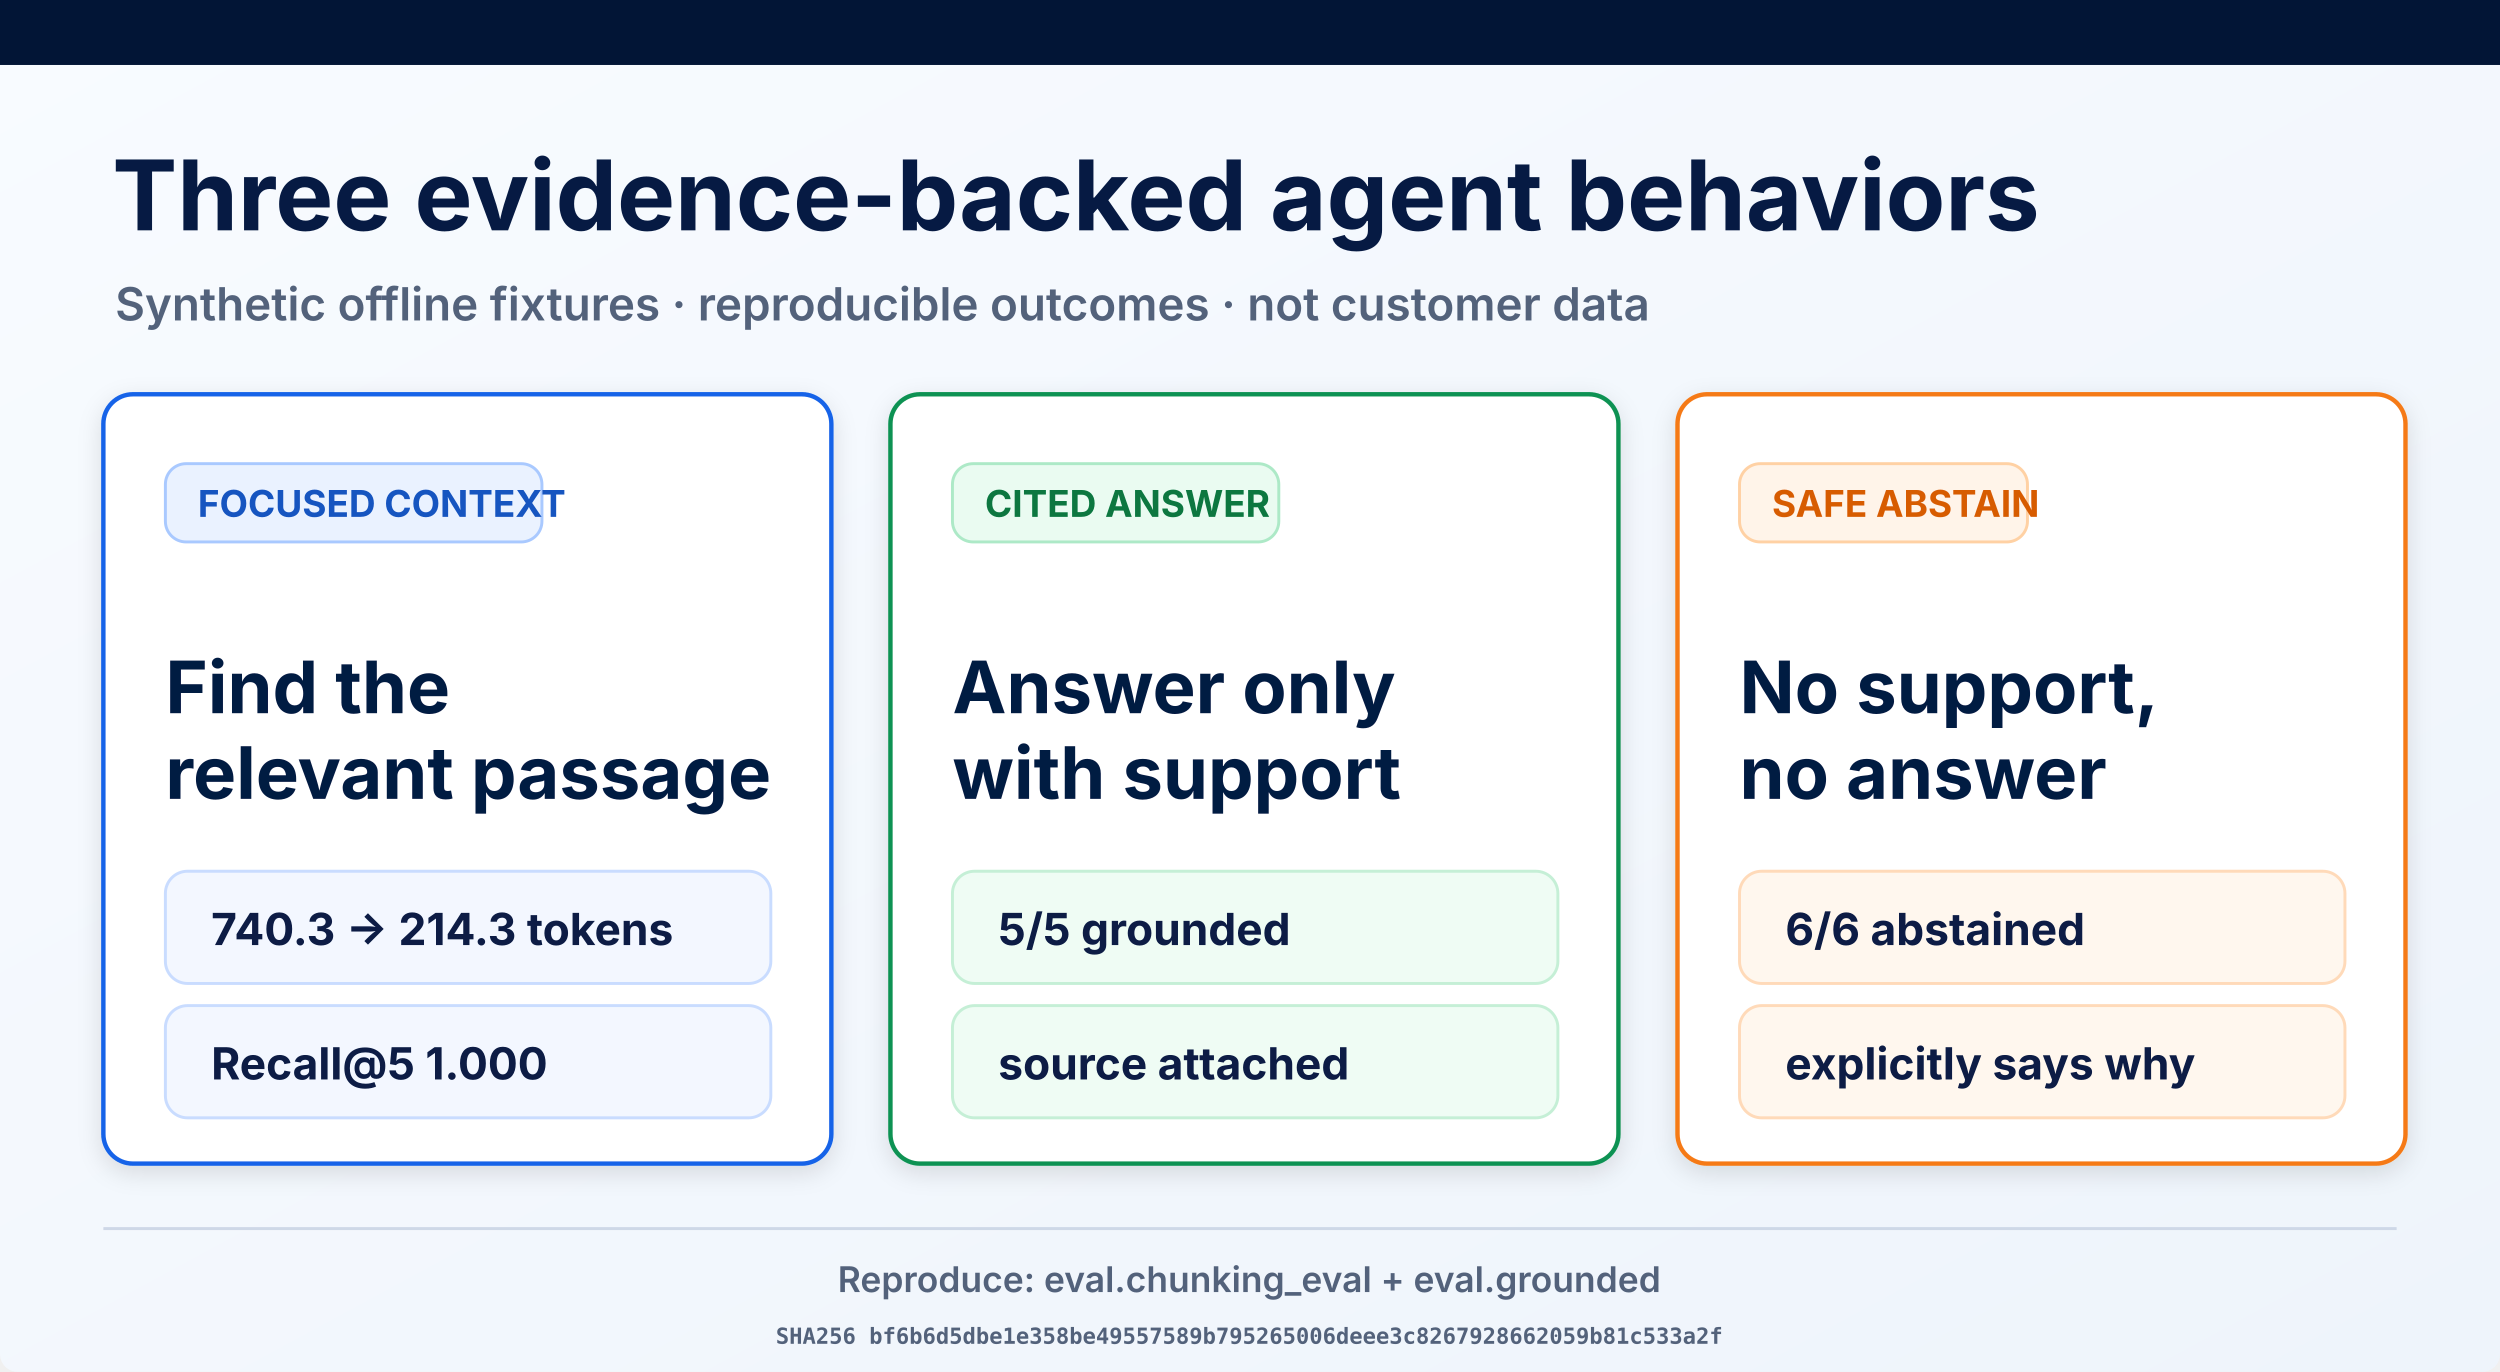
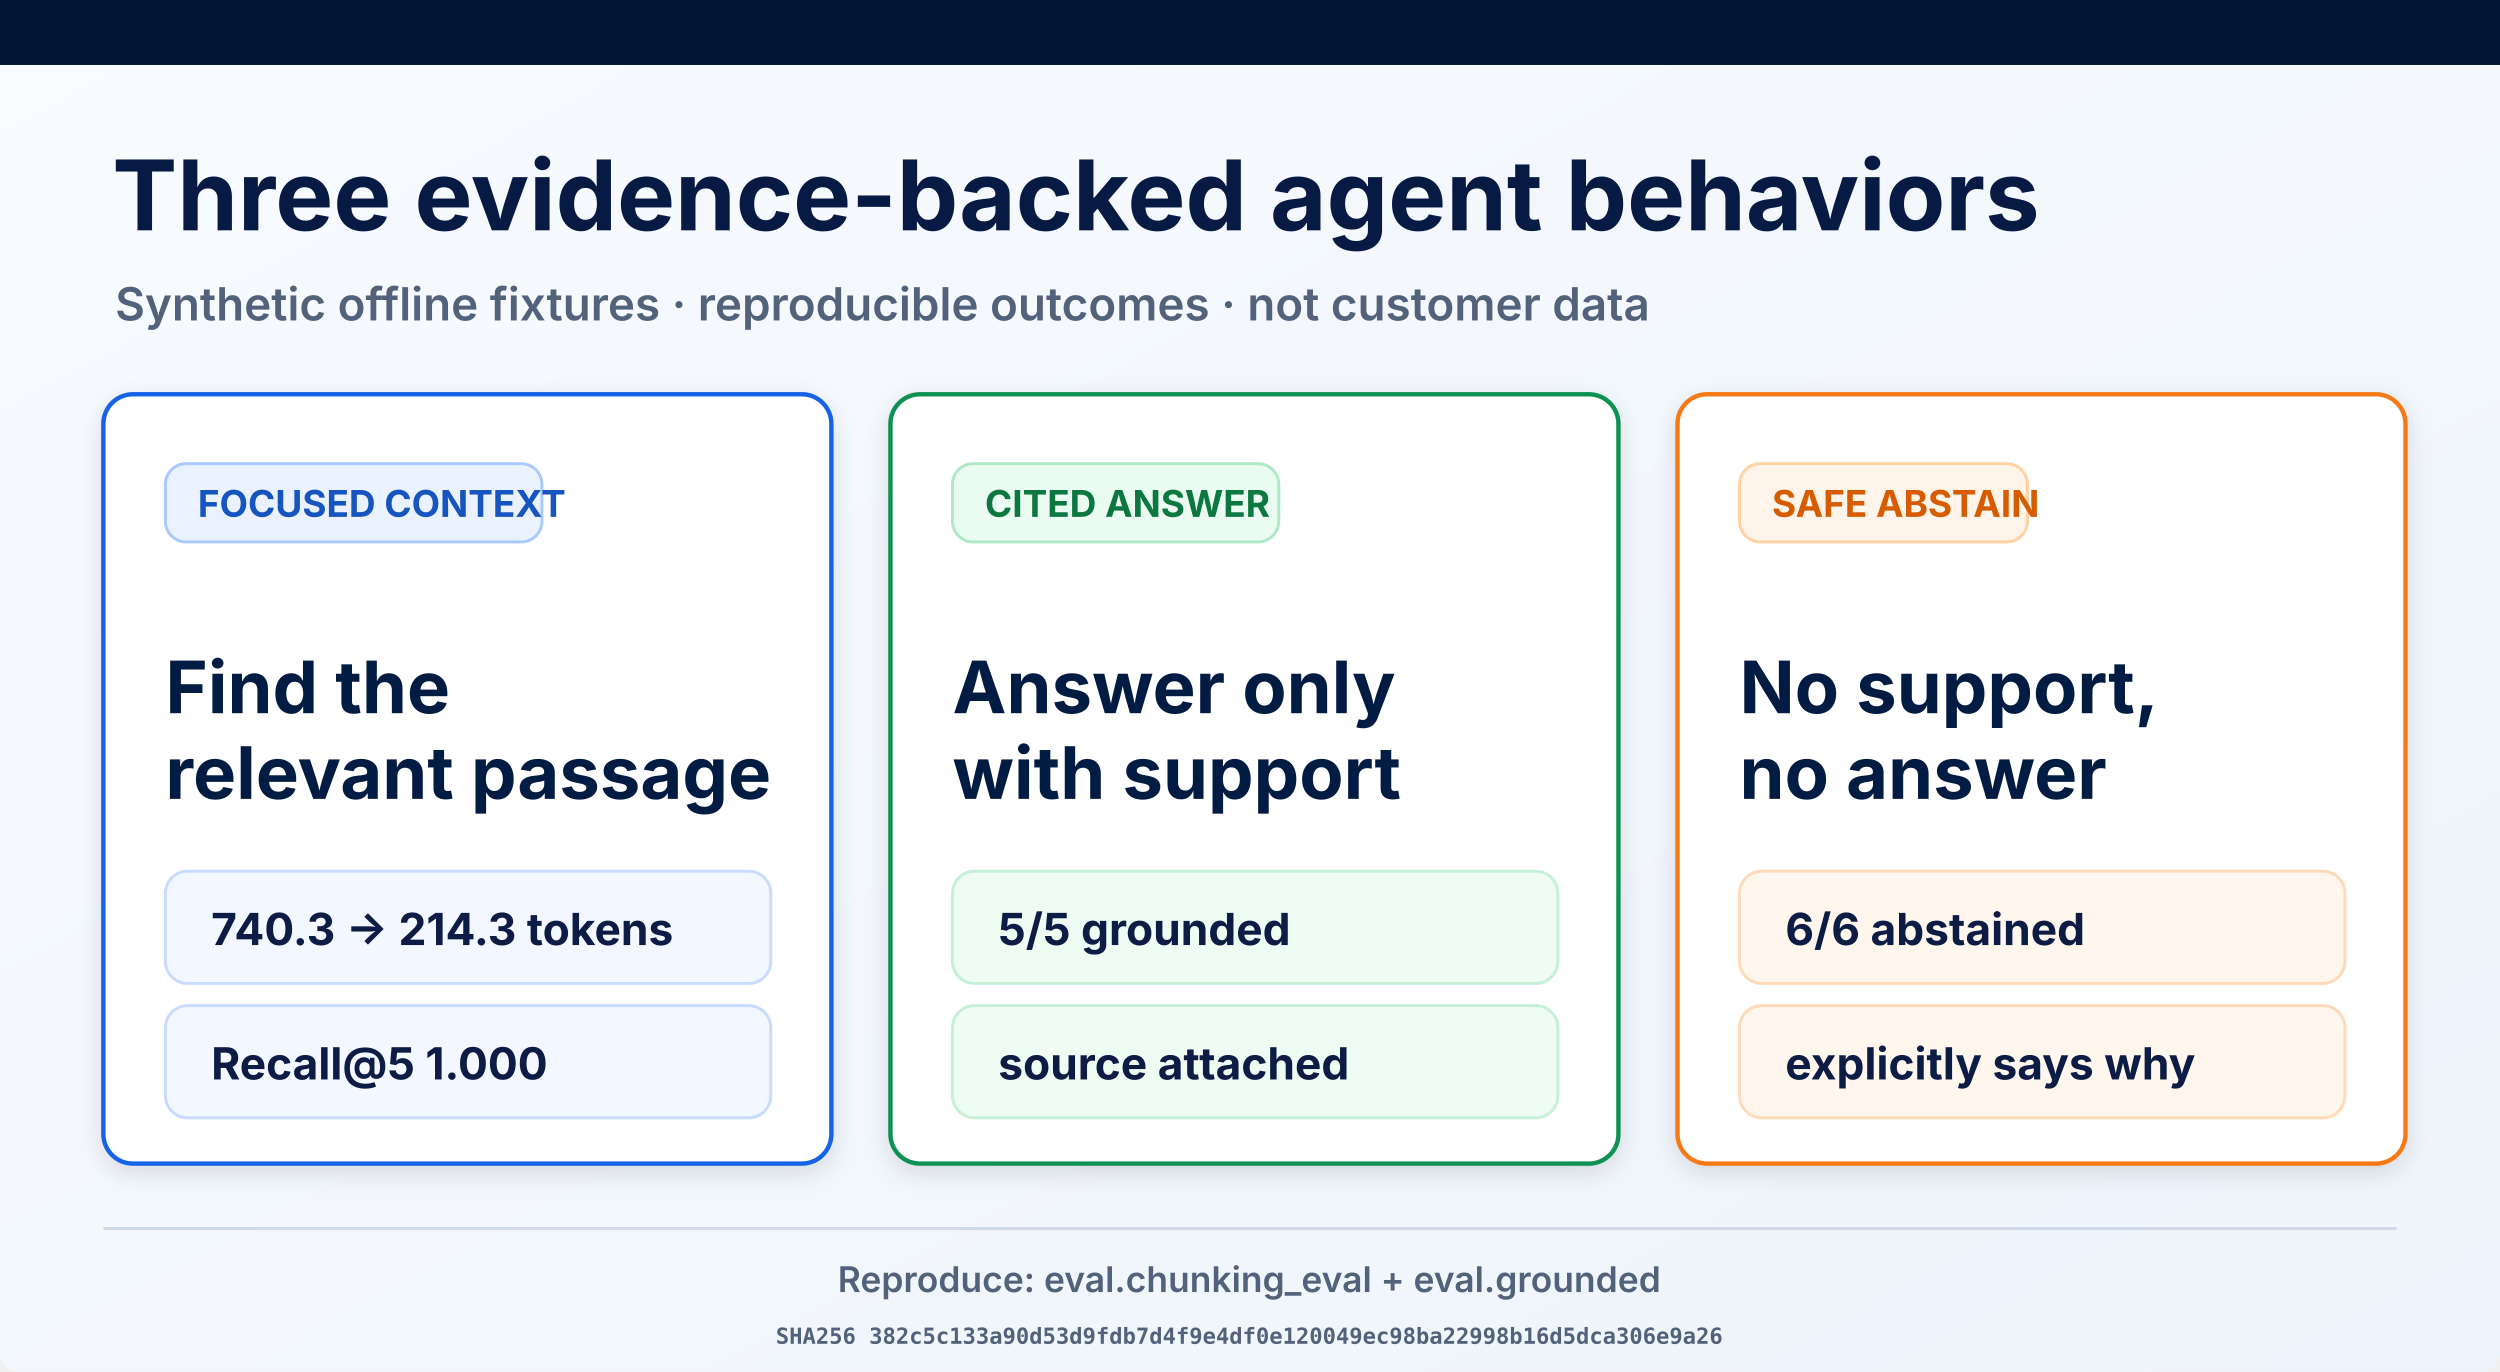
<svg xmlns="http://www.w3.org/2000/svg" width="1693" height="929" viewBox="0 0 1693 929" role="img" aria-labelledby="title desc">
  <defs>
    <linearGradient id="page" x1="0" y1="0" x2="1" y2="1">
      <stop offset="0" stop-color="#f8fbff" />
      <stop offset="1" stop-color="#eef4fb" />
    </linearGradient>
    <filter id="shadow" x="-10%" y="-10%" width="120%" height="130%">
      <feDropShadow dx="0" dy="5" stdDeviation="8" flood-opacity=".12" />
    </filter>
  </defs>
  <rect width="1693" height="929" rx="12" fill="url(#page)" />
  <rect width="1693" height="44" fill="#021536" />
  <text x="76" y="156" font-family="Inter, Arial, sans-serif" font-size="66" font-weight="700" fill="#061a43">Three evidence-backed agent behaviors</text>
  <text x="78" y="217" font-family="Inter, Arial, sans-serif" font-size="31" font-weight="600" fill="#53627b">Synthetic offline fixtures · reproducible outcomes · not customer data</text>
  <g filter="url(#shadow)">
    <rect x="70" y="267" width="493" height="521" rx="20" fill="#fff" stroke="#1763e8" stroke-width="3" />
    <rect x="112" y="314" width="255" height="53" rx="14" fill="#eaf2ff" stroke="#a9c9ff" stroke-width="2" />
    <text x="134" y="350" font-family="Inter, Arial, sans-serif" font-size="25" font-weight="700" fill="#1554c0">FOCUSED CONTEXT</text>
    <text x="112" y="483" font-family="Inter, Arial, sans-serif" font-size="49" font-weight="700" fill="#061a43">Find the</text>
    <text x="112" y="541" font-family="Inter, Arial, sans-serif" font-size="49" font-weight="700" fill="#061a43">relevant passage</text>
    <rect x="112" y="590" width="410" height="76" rx="15" fill="#f3f7ff" stroke="#c9dcff" stroke-width="2" />
    <text x="143" y="640" font-family="Inter, Arial, sans-serif" font-size="30" font-weight="700" fill="#0a1b44">740.3 → 214.3 tokens</text>
    <rect x="112" y="681" width="410" height="76" rx="15" fill="#f3f7ff" stroke="#c9dcff" stroke-width="2" />
    <text x="143" y="731" font-family="Inter, Arial, sans-serif" font-size="30" font-weight="700" fill="#0a1b44">Recall@5 1.000</text>
  </g>
  <g filter="url(#shadow)">
    <rect x="603" y="267" width="493" height="521" rx="20" fill="#fff" stroke="#109252" stroke-width="3" />
    <rect x="645" y="314" width="221" height="53" rx="14" fill="#eafbf1" stroke="#ade9c7" stroke-width="2" />
    <text x="667" y="350" font-family="Inter, Arial, sans-serif" font-size="25" font-weight="700" fill="#08773f">CITED ANSWER</text>
    <text x="645" y="483" font-family="Inter, Arial, sans-serif" font-size="49" font-weight="700" fill="#061a43">Answer only</text>
    <text x="645" y="541" font-family="Inter, Arial, sans-serif" font-size="49" font-weight="700" fill="#061a43">with support</text>
    <rect x="645" y="590" width="410" height="76" rx="15" fill="#effcf4" stroke="#c5efd6" stroke-width="2" />
    <text x="676" y="640" font-family="Inter, Arial, sans-serif" font-size="30" font-weight="700" fill="#0a1b44">5/5 grounded</text>
    <rect x="645" y="681" width="410" height="76" rx="15" fill="#effcf4" stroke="#c5efd6" stroke-width="2" />
    <text x="676" y="731" font-family="Inter, Arial, sans-serif" font-size="30" font-weight="700" fill="#0a1b44">source attached</text>
  </g>
  <g filter="url(#shadow)">
    <rect x="1136" y="267" width="493" height="521" rx="20" fill="#fff" stroke="#f57a19" stroke-width="3" />
    <rect x="1178" y="314" width="195" height="53" rx="14" fill="#fff4e9" stroke="#ffd1a4" stroke-width="2" />
    <text x="1200" y="350" font-family="Inter, Arial, sans-serif" font-size="25" font-weight="700" fill="#d75c06">SAFE ABSTAIN</text>
    <text x="1178" y="483" font-family="Inter, Arial, sans-serif" font-size="49" font-weight="700" fill="#061a43">No support,</text>
    <text x="1178" y="541" font-family="Inter, Arial, sans-serif" font-size="49" font-weight="700" fill="#061a43">no answer</text>
    <rect x="1178" y="590" width="410" height="76" rx="15" fill="#fff7ee" stroke="#ffdab9" stroke-width="2" />
    <text x="1209" y="640" font-family="Inter, Arial, sans-serif" font-size="30" font-weight="700" fill="#0a1b44">6/6 abstained</text>
    <rect x="1178" y="681" width="410" height="76" rx="15" fill="#fff7ee" stroke="#ffdab9" stroke-width="2" />
    <text x="1209" y="731" font-family="Inter, Arial, sans-serif" font-size="30" font-weight="700" fill="#0a1b44">explicitly says why</text>
  </g>
  <line x1="70" y1="832" x2="1623" y2="832" stroke="#ced8e7" stroke-width="2" />
  <text x="846" y="875" text-anchor="middle" font-family="Inter, Arial, sans-serif" font-size="24" font-weight="600" fill="#53627b">Reproduce: eval.chunking_eval + eval.grounded</text>
-   <text x="846" y="910" text-anchor="middle" font-family="ui-monospace, monospace" font-size="15" font-weight="600" fill="#53627b">SHA256 bf6b6d5dbe1e358be49557589b795265006deee3c8267928662059b81c533a2f</text>
+   <text x="846" y="910" text-anchor="middle" font-family="ui-monospace, monospace" font-size="15" font-weight="600" fill="#53627b">SHA256 382c5c133a90d53d9fdb7d4f9e4df0e120049ec98ba22998b16d5dca306e9a26</text>
</svg>
